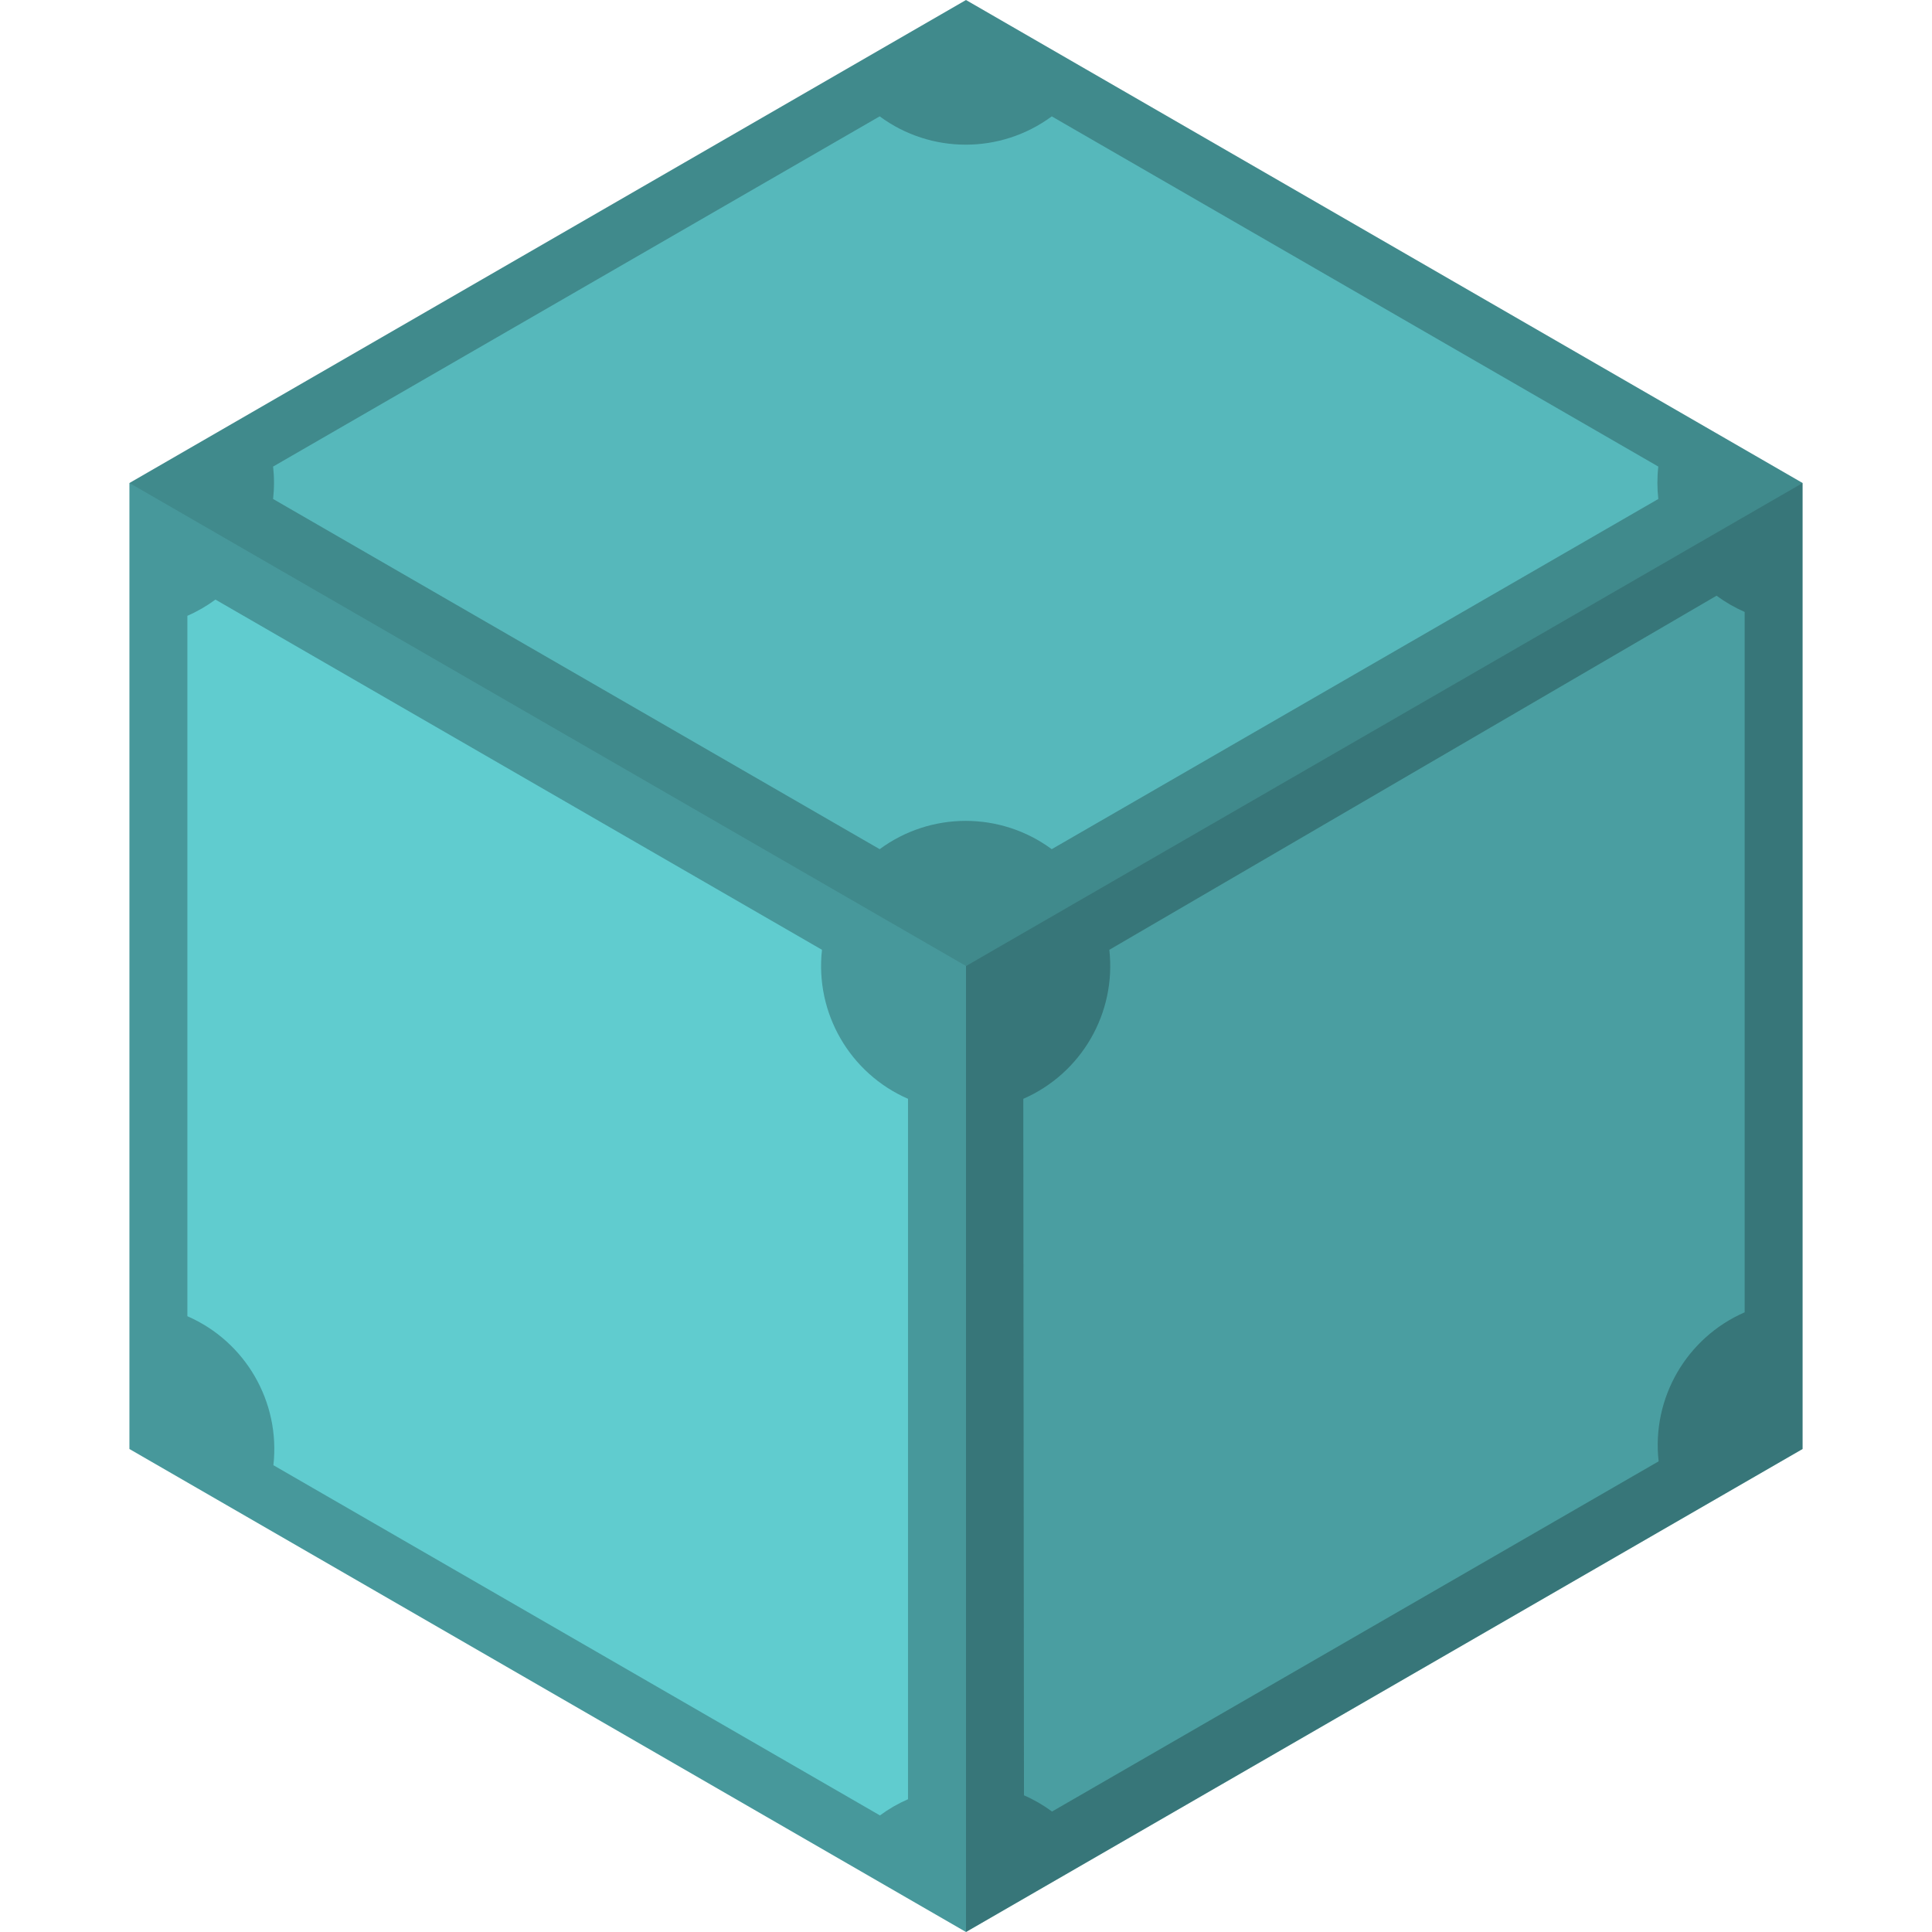
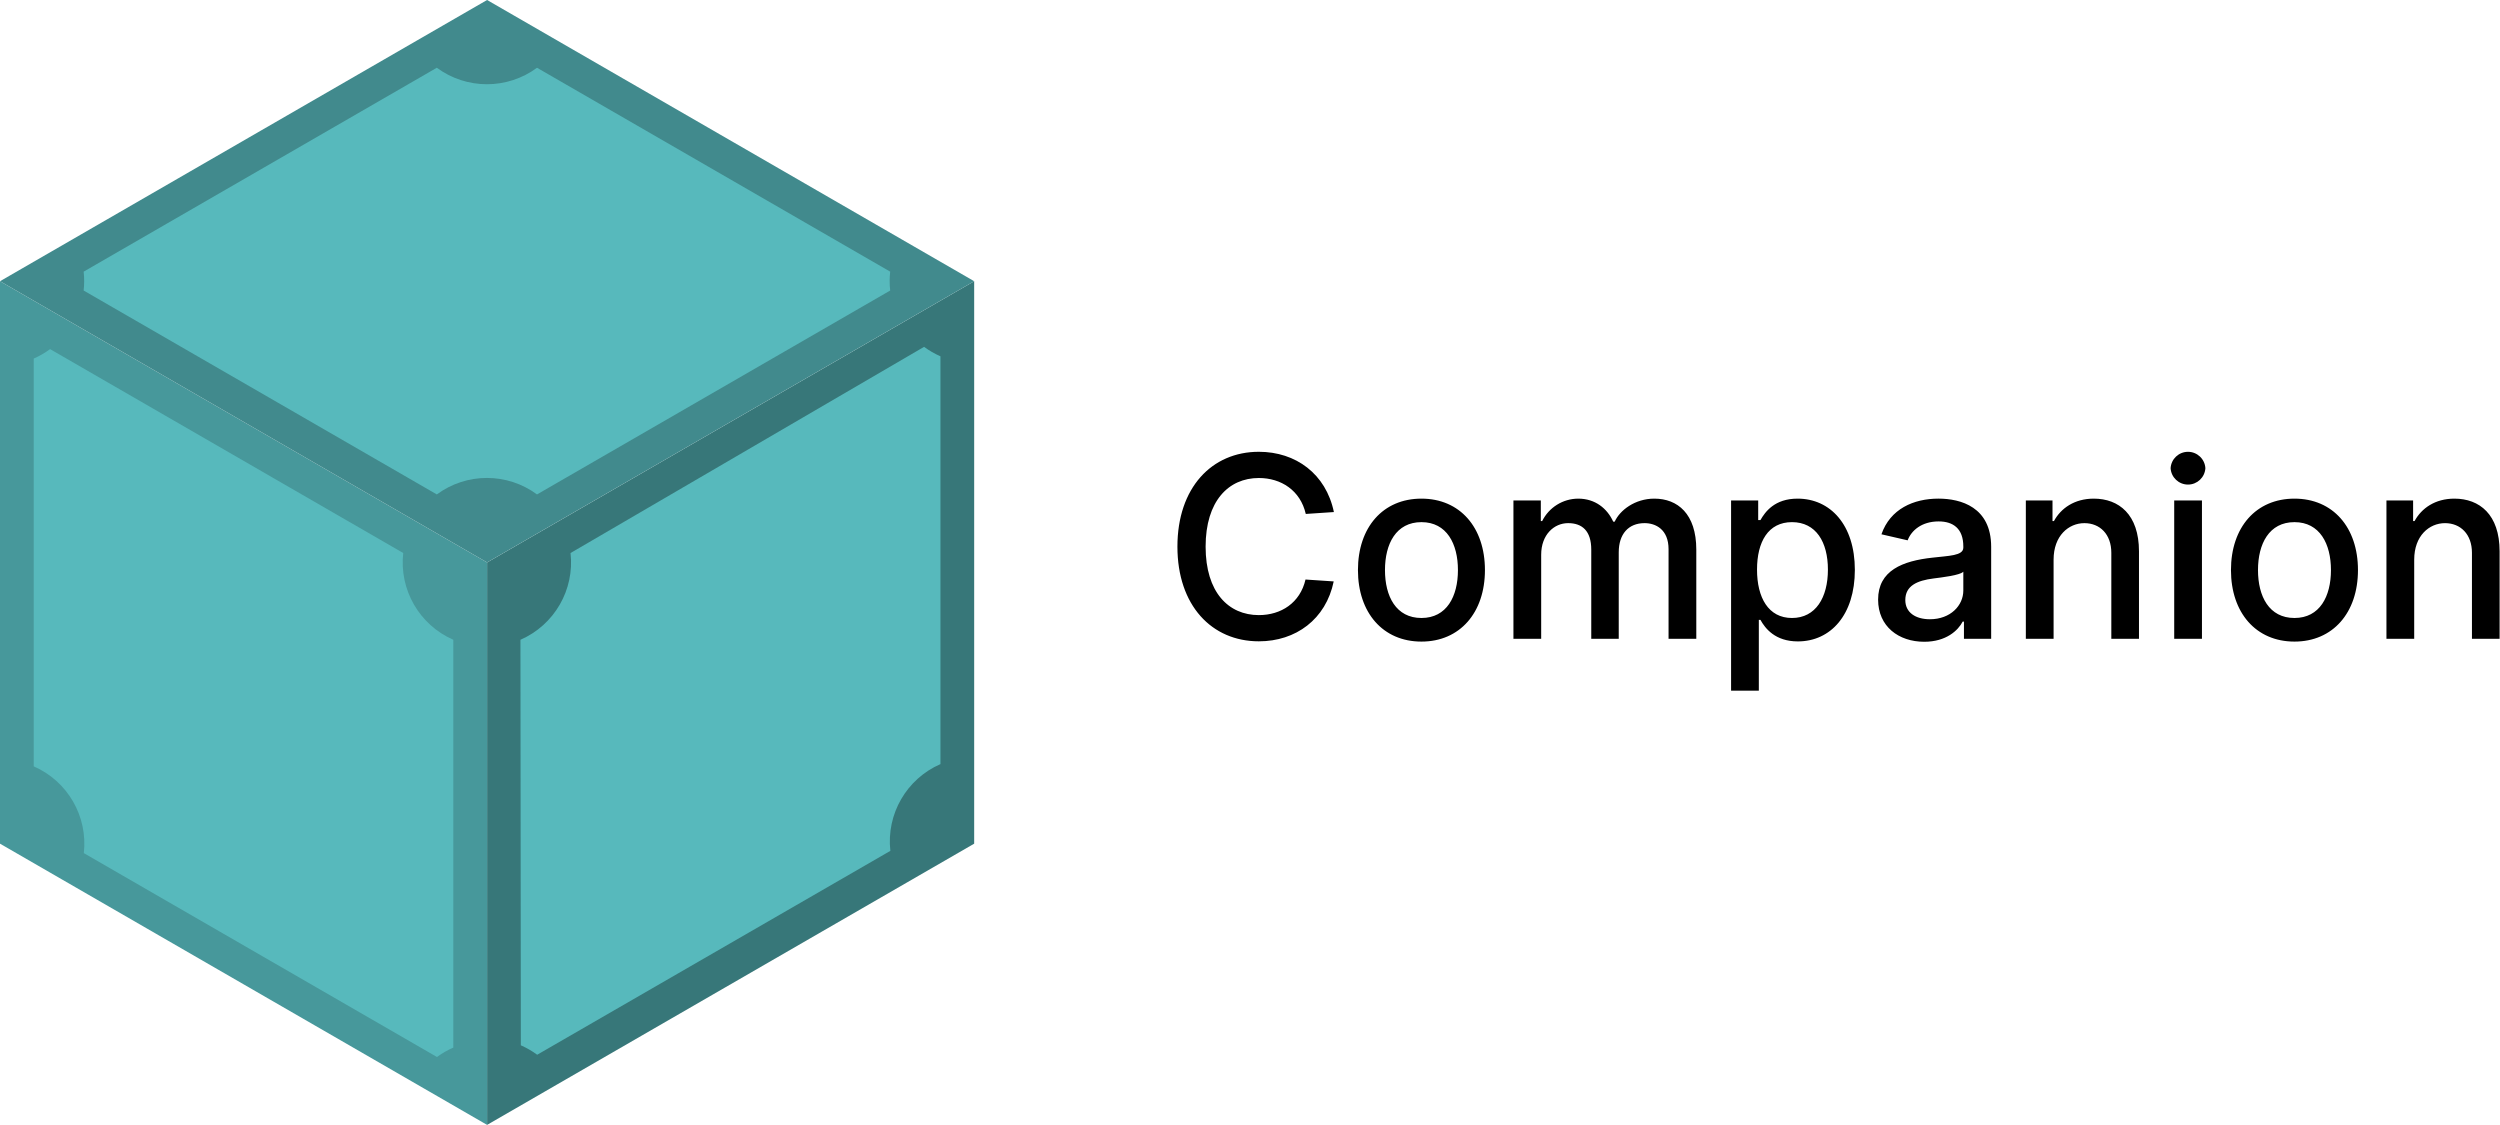
- <svg xmlns="http://www.w3.org/2000/svg" height="512" width="512">
-   <defs>
-     <linearGradient id="companion_svg__a" y2="771.51" gradientUnits="userSpaceOnUse" x2="527.72" y1="771.51" x1="84.315">
-       <stop stop-color="#4a9ea1" offset="0" />
-     </linearGradient>
-     <linearGradient id="companion_svg__b" y2="771.48" gradientUnits="userSpaceOnUse" x2="512.36" y1="771.48" x1="99.675">
-       <stop stop-color="#63d3d7" offset="0" />
-     </linearGradient>
-   </defs>
-   <path d="M84.315 899.51l221.7 128 221.7-128v-256l-221.7-127.99-221.7 128z" fill="url(#companion_svg__a)" transform="translate(-50.017 -515.51)" />
-   <path fill="url(#companion_svg__b)" d="M283.13 546.35l-160.74 92.806a38.396 38.396 0 0 1 0 8.59l160.75 92.805c13.554-10 32.043-10 45.597 0l160.75-92.807a38.343 38.343 0 0 1-.001-8.588l-160.74-92.806c-13.554 10.001-32.044 10.001-45.599 0zm221.79 127.03L344 767.22c1.884 16.739-7.361 32.751-22.799 39.489l.18 184.58a38.386 38.386 0 0 1 7.439 4.294l160.75-92.805c-1.884-16.739 7.36-32.752 22.799-39.49v-185.61a38.397 38.397 0 0 1-7.44-4.294zm-397.81 1.032a38.387 38.387 0 0 1-7.438 4.295v185.61c15.438 6.738 24.683 22.75 22.799 39.489l160.74 92.806a38.4 38.4 0 0 1 7.44-4.295v-185.61c-15.439-6.738-24.684-22.75-22.8-39.49l-160.74-92.81z" transform="translate(-50.017 -515.51)" />
-   <g>
-     <path d="M256 512l221.7-128V128L256 256v256z" fill-opacity=".251" />
-     <path d="M256 512V256L34.3 128v256L256 512z" fill-opacity=".039" />
-     <path d="M34.298 128l221.7 128 221.7-128-221.7-128-221.7 128z" fill-opacity=".13" />
-   </g>
+ <svg xmlns="http://www.w3.org/2000/svg" data-name="Layer 1" viewBox="0 0 1137.885 512">
+   <path d="M221.7 512l221.7-128V128L221.7 256z" fill="#377779" />
+   <path d="M221.7 512V256L0 128v256z" fill="#47989b" />
+   <path d="M0 128l221.7 128 221.7-128L221.7 0z" fill="#418a8d" />
+   <path d="M198.811 30.84l-160.74 92.806a38.423 38.423 0 0 1 0 8.589l160.75 92.806a38.4 38.4 0 0 1 45.6 0l160.75-92.807a38.3 38.3 0 0 1 0-8.588L244.427 30.84a38.4 38.4 0 0 1-45.6 0zM420.6 157.87l-160.92 93.84a38.4 38.4 0 0 1-22.8 39.489l.18 184.58a38.388 38.388 0 0 1 7.438 4.294l160.75-92.8a38.4 38.4 0 0 1 22.8-39.49V162.168a38.426 38.426 0 0 1-7.439-4.294zM22.791 158.9a38.422 38.422 0 0 1-7.438 4.3v185.61a38.4 38.4 0 0 1 22.8 39.489L198.892 481.1a38.379 38.379 0 0 1 7.439-4.295V291.2a38.4 38.4 0 0 1-22.8-39.489L22.792 158.9z" fill="#57b9bc" />
+   <path d="M594.332 233.924c-2.46-10.742-11.275-16.359-21.362-16.359-13.816 0-24.23 10.5-24.23 31.242 0 20.787 10.414 31.16 24.23 31.16 10.087 0 18.779-5.535 21.239-16.195l12.833.861c-3.567 17.261-17.261 27.266-34.072 27.266-21.442 0-37.063-16.318-37.063-43.092 0-26.814 15.621-43.174 37.063-43.174 16.811 0 30.546 10.046 34.154 27.43zM618.075 259.467c0-19.434 11.357-32.513 28.9-32.513 17.507 0 28.9 13.079 28.9 32.513 0 19.394-11.4 32.555-28.9 32.555-17.543 0-28.9-13.161-28.9-32.555zm45.511 0c0-11.931-5.084-21.812-16.606-21.812-11.562 0-16.605 9.881-16.605 21.812 0 11.972 5.043 21.813 16.605 21.813 11.52 0 16.606-9.841 16.606-21.813zM736.776 290.75H724.27v-40.59c0-8.61-4.222-12.054-10.537-12.054-6.395 0-12.259 5.248-12.259 14.392v38.252h-12.628v-62.976h12.464v9.389h.615a18.4 18.4 0 0 1 16.4-10.209c7.749 0 13.2 4.469 15.949 10.5h.655c2.338-5.207 9.226-10.5 18.041-10.5 10.579 0 19.106 6.888 19.106 23.206v40.59h-12.627v-40.794c0-9.021-5.9-11.85-10.906-11.85-7.421 0-11.767 5.043-11.767 13.284zM787.909 227.774h12.341v8.938h1.025c2.132-3.731 6.437-9.758 16.892-9.758 14.883 0 26.077 11.89 26.077 32.431 0 20.459-10.988 32.555-25.954 32.555-10.332 0-14.883-5.945-17.015-9.8h-.738v32.227h-12.628zm27.716 9.881c-10.824 0-15.909 8.938-15.909 21.607 0 12.751 5.167 22.018 15.909 22.018 10.824 0 16.359-9.349 16.359-22.018 0-12.546-5.412-21.607-16.359-21.607zM893.9 282.919h-.574c-2.091 4.018-7.5 9.184-17.507 9.184-11.6 0-20.992-6.929-20.992-19.187 0-13.244 11.111-17.63 24.847-19.107 7.215-.861 13.939-.82 13.939-4.551v-.533c0-8.159-4.633-11.4-11.234-11.4-7.749 0-12.464 4.182-14.1 8.61l-11.932-2.747c3.978-11.521 14.6-16.236 25.955-16.236 10.127 0 23.984 3.813 23.984 21.935v41.863H893.9zm-.287-22.713c-1.435 1.639-9.963 2.624-13.489 3.074-7.544.943-12.915 3.321-12.915 9.841 0 5.658 4.634 8.732 11.193 8.732 9.389 0 15.211-6.272 15.211-13.079zM934.7 290.75h-12.631v-62.976h12.136v9.389h.656c3.157-5.822 9.349-10.209 18.122-10.209 11.44 0 20.582 7.216 20.582 23.985v39.811h-12.587V251.6c0-8.405-5.166-13.489-12.259-13.489-7.174 0-14.022 5.74-14.022 16.605zM987.962 213.1a7.927 7.927 0 0 1 15.826 0 7.927 7.927 0 0 1-15.826 0zm14.267 77.654H989.6v-62.98h12.628zM1015.433 259.467c0-19.434 11.358-32.513 28.906-32.513 17.506 0 28.9 13.079 28.9 32.513 0 19.394-11.4 32.555-28.9 32.555-17.548 0-28.906-13.161-28.906-32.555zm45.511 0c0-11.931-5.084-21.812-16.605-21.812-11.563 0-16.606 9.881-16.606 21.812 0 11.972 5.043 21.813 16.606 21.813 11.521 0 16.605-9.841 16.605-21.813zM1098.832 290.75H1086.2v-62.976h12.136v9.389h.664c3.157-5.822 9.348-10.209 18.122-10.209 11.439 0 20.582 7.216 20.582 23.985v39.811h-12.587V251.6c0-8.405-5.166-13.489-12.259-13.489-7.175 0-14.022 5.74-14.022 16.605z" />
</svg>
